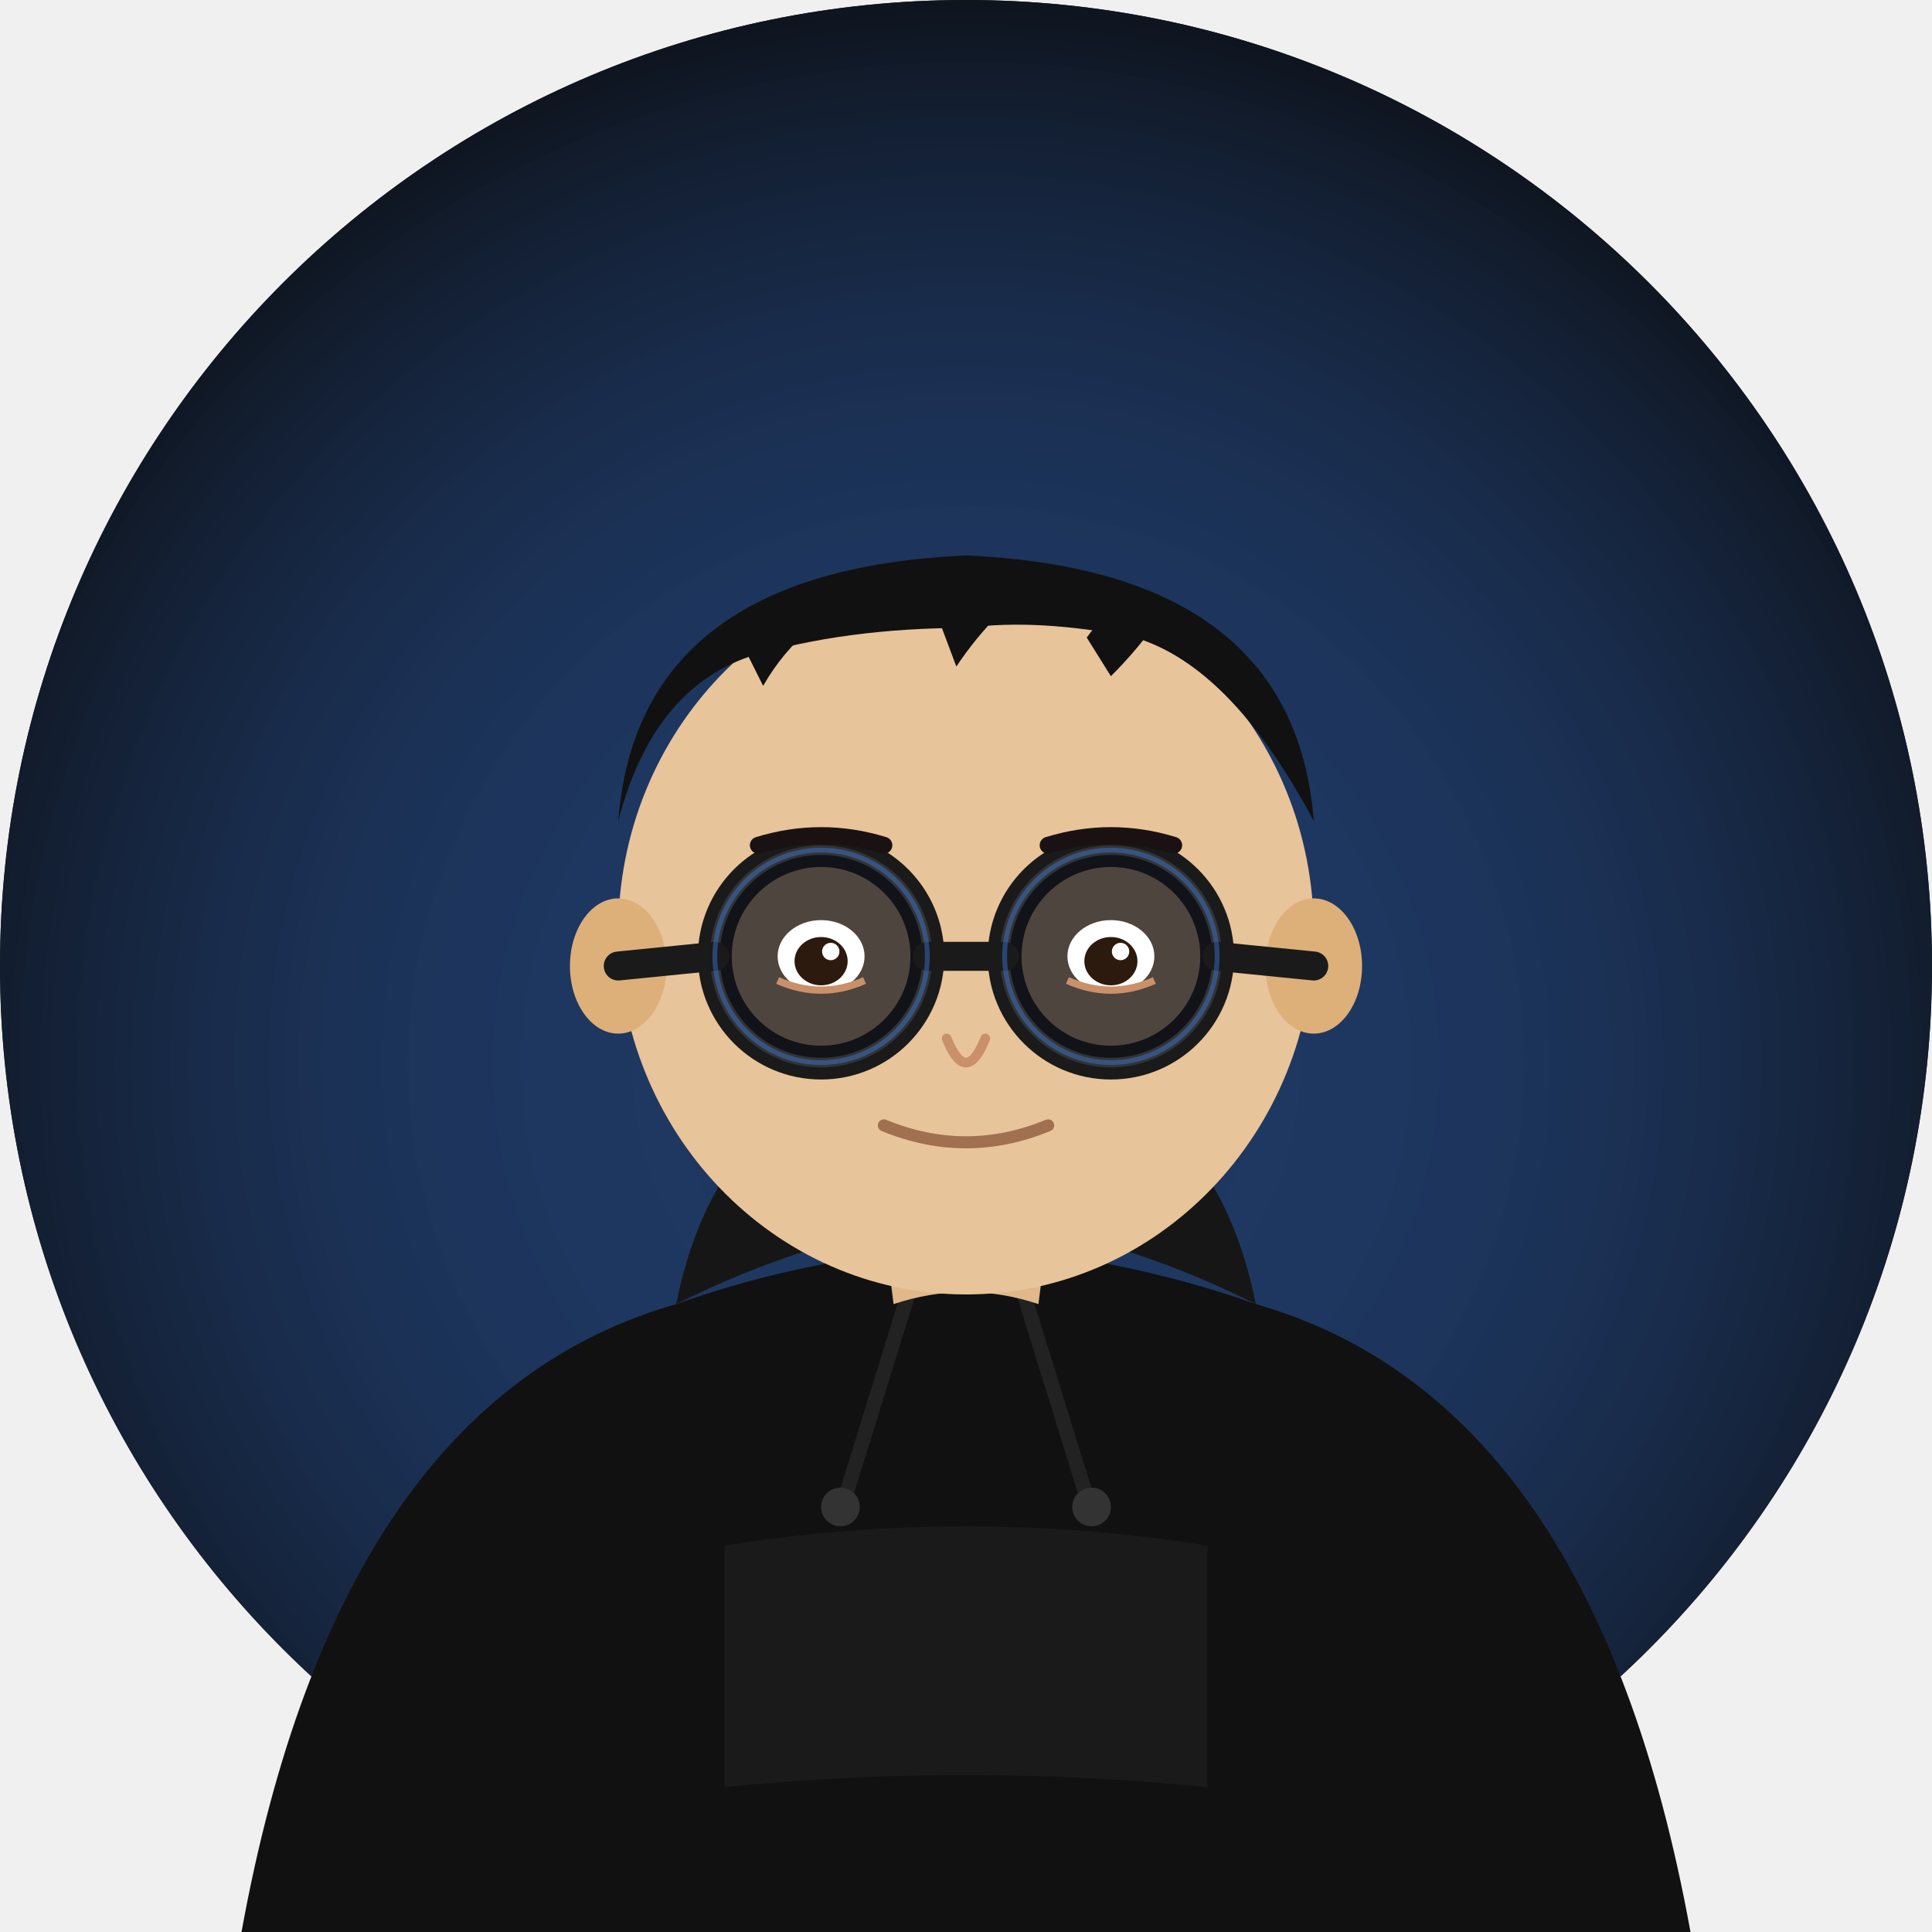
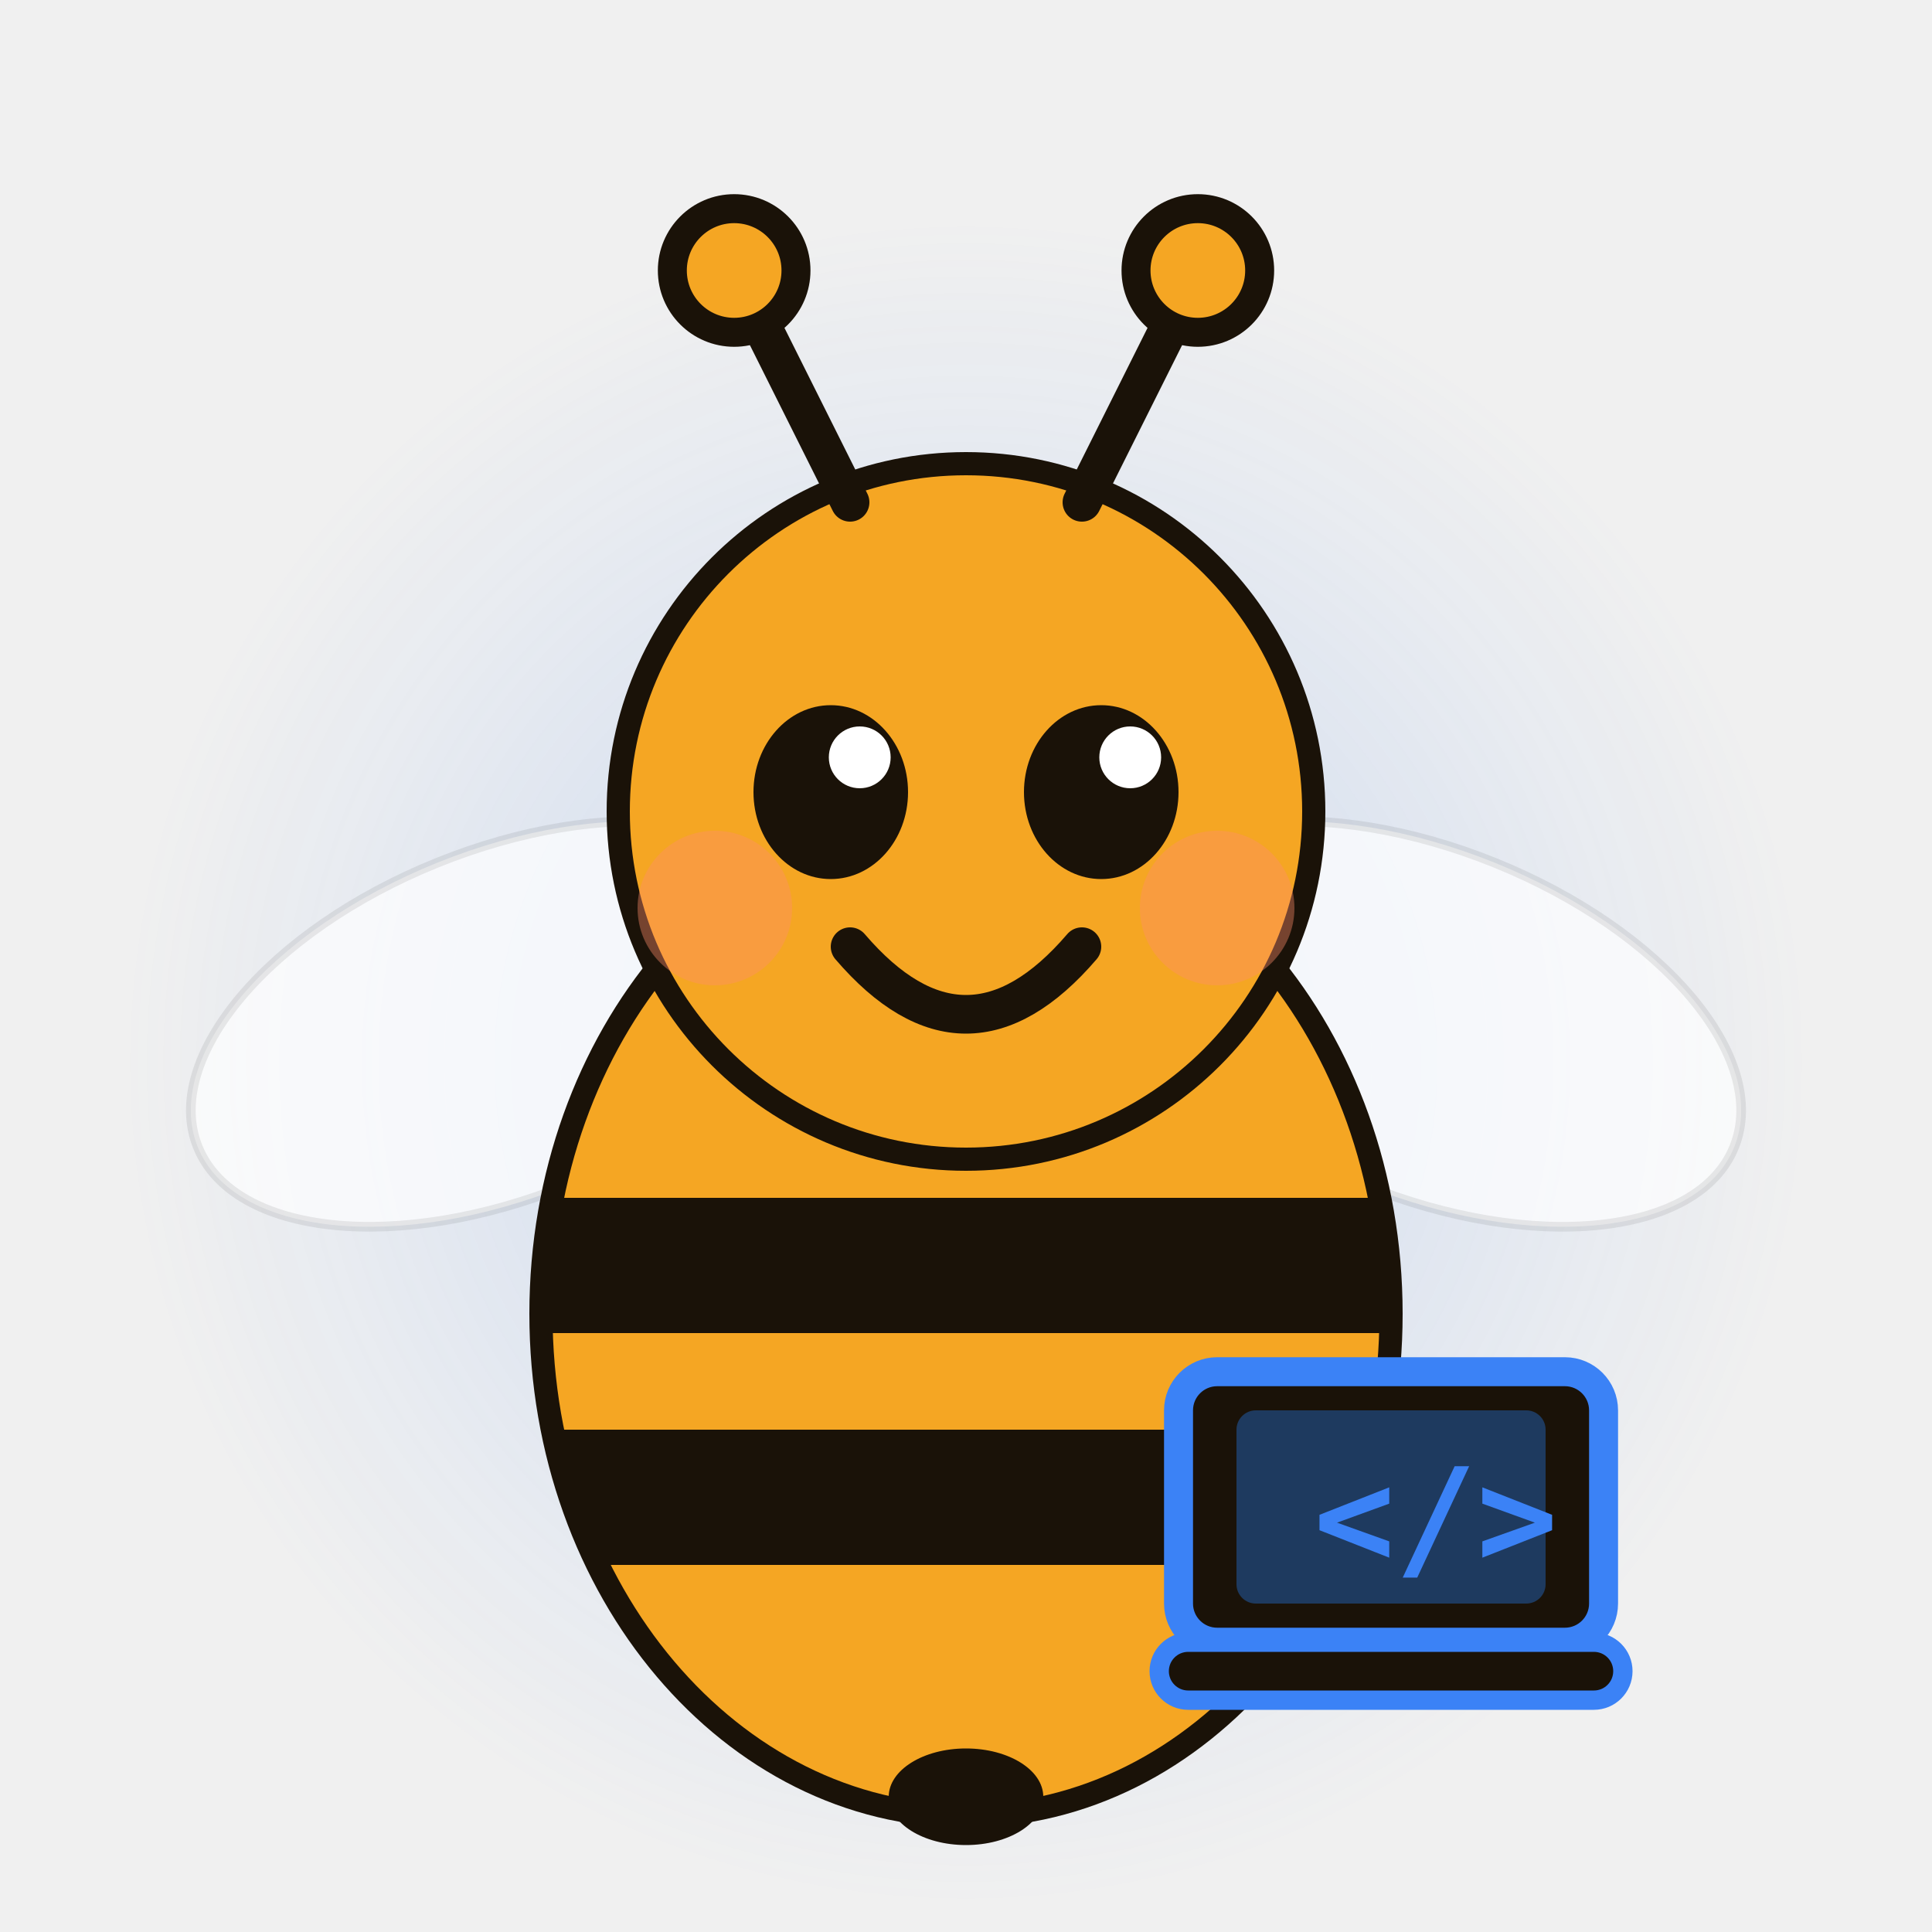
- <svg xmlns="http://www.w3.org/2000/svg" width="400" height="400" viewBox="0 0 400 400" fill="none">
+ <svg xmlns="http://www.w3.org/2000/svg" viewBox="0 0 100 100">
  <defs>
-     <radialGradient id="bg" cx="50%" cy="55%" r="60%">
-       <stop offset="0%" stop-color="#3B82F6" stop-opacity="0.3" />
-       <stop offset="100%" stop-color="#0A0A0A" stop-opacity="1" />
+     <clipPath id="bc">
+       <ellipse cx="50" cy="68" rx="22" ry="26" />
+     </clipPath>
+     <radialGradient id="glow" cx="50%" cy="50%" r="50%">
+       <stop offset="0%" stop-color="#3B82F6" stop-opacity="0.2" />
+       <stop offset="100%" stop-color="#3B82F6" stop-opacity="0" />
    </radialGradient>
  </defs>
-   <circle cx="200" cy="200" r="200" fill="#0F0F0F" />
-   <circle cx="200" cy="200" r="200" fill="url(#bg)" />
-   <path d="M50 400 Q70 290 140 270 Q168 260 200 258 Q232 260 260 270 Q330 290 350 400Z" fill="#111" />
-   <path d="M150 320 Q200 312 250 320 L250 370 Q200 365 150 370Z" fill="#1A1A1A" />
-   <line x1="188" y1="268" x2="175" y2="310" stroke="#222" stroke-width="3" />
-   <line x1="212" y1="268" x2="225" y2="310" stroke="#222" stroke-width="3" />
-   <circle cx="174" cy="312" r="4" fill="#333" />
-   <circle cx="226" cy="312" r="4" fill="#333" />
-   <path d="M140 270 Q150 220 200 218 Q250 220 260 270 Q230 255 200 252 Q170 255 140 270Z" fill="#161616" />
-   <path d="M183 254 Q200 248 217 254 L215 270 Q200 265 185 270Z" fill="#E0B88A" />
-   <ellipse cx="200" cy="193" rx="72" ry="75" fill="#E8C49A" />
-   <ellipse cx="128" cy="200" rx="10" ry="14" fill="#DDB07A" />
-   <ellipse cx="272" cy="200" rx="10" ry="14" fill="#DDB07A" />
-   <path d="M128 170 Q132 118 200 115 Q268 118 272 170 Q255 138 235 132 Q215 128 200 130 Q175 130 155 136 Q135 143 128 170Z" fill="#111" />
-   <path d="M155 136 Q160 125 168 130 Q162 135 158 142Z" fill="#111" />
-   <path d="M225 132 Q232 122 240 128 Q236 134 230 140Z" fill="#111" />
-   <path d="M195 130 Q200 120 207 127 Q202 132 198 138Z" fill="#111" />
-   <circle cx="170" cy="198" r="22" stroke="#1A1A1A" stroke-width="7" fill="none" />
-   <circle cx="170" cy="198" r="22" stroke="#333" stroke-width="2" fill="#0D1117" fill-opacity="0.7" />
-   <circle cx="230" cy="198" r="22" stroke="#1A1A1A" stroke-width="7" fill="none" />
-   <circle cx="230" cy="198" r="22" stroke="#333" stroke-width="2" fill="#0D1117" fill-opacity="0.7" />
-   <path d="M192 198 L208 198" stroke="#1A1A1A" stroke-width="6" stroke-linecap="round" />
-   <line x1="148" y1="198" x2="128" y2="200" stroke="#1A1A1A" stroke-width="6" stroke-linecap="round" />
-   <line x1="252" y1="198" x2="272" y2="200" stroke="#1A1A1A" stroke-width="6" stroke-linecap="round" />
-   <ellipse cx="170" cy="198" rx="9" ry="7.5" fill="#fff" />
-   <ellipse cx="170" cy="199" rx="5.5" ry="5" fill="#2C1A0E" />
-   <circle cx="172" cy="197" r="1.8" fill="#fff" />
-   <path d="M161 203 Q170 207 179 203" stroke="#C9906A" stroke-width="1.5" fill="none" />
-   <ellipse cx="230" cy="198" rx="9" ry="7.5" fill="#fff" />
-   <ellipse cx="230" cy="199" rx="5.5" ry="5" fill="#2C1A0E" />
-   <circle cx="232" cy="197" r="1.8" fill="#fff" />
-   <path d="M221 203 Q230 207 239 203" stroke="#C9906A" stroke-width="1.5" fill="none" />
-   <path d="M157 175 Q170 171 183 175" stroke="#1A1212" stroke-width="3.5" stroke-linecap="round" fill="none" />
-   <path d="M217 175 Q230 171 243 175" stroke="#1A1212" stroke-width="3.5" stroke-linecap="round" fill="none" />
-   <path d="M196 215 Q200 225 204 215" stroke="#C9906A" stroke-width="2" fill="none" stroke-linecap="round" />
-   <path d="M183 233 Q200 240 217 233" stroke="#A07050" stroke-width="2.5" fill="none" stroke-linecap="round" />
-   <circle cx="170" cy="198" r="22" stroke="#3B82F6" stroke-width="1" fill="none" opacity="0.4" />
-   <circle cx="230" cy="198" r="22" stroke="#3B82F6" stroke-width="1" fill="none" opacity="0.4" />
+   <circle cx="50" cy="55" r="44" fill="url(#glow)" />
+   <ellipse cx="26" cy="53" rx="17" ry="9" fill="rgba(255,255,255,0.7)" transform="rotate(-22,26,53)" />
+   <ellipse cx="74" cy="53" rx="17" ry="9" fill="rgba(255,255,255,0.7)" transform="rotate(22,74,53)" />
+   <ellipse cx="26" cy="53" rx="17" ry="9" fill="none" stroke="rgba(0,0,0,0.08)" stroke-width="0.5" transform="rotate(-22,26,53)" />
+   <ellipse cx="74" cy="53" rx="17" ry="9" fill="none" stroke="rgba(0,0,0,0.08)" stroke-width="0.5" transform="rotate(22,74,53)" />
+   <ellipse cx="50" cy="68" rx="22" ry="26" fill="#F5A623" />
+   <ellipse cx="50" cy="68" rx="22" ry="26" fill="none" stroke="#1A1208" stroke-width="1.2" />
+   <rect x="28" y="62" width="44" height="7" fill="#1A1208" clip-path="url(#bc)" />
+   <rect x="28" y="74" width="44" height="7" fill="#1A1208" clip-path="url(#bc)" />
+   <ellipse cx="50" cy="93" rx="4" ry="2.5" fill="#1A1208" />
+   <circle cx="50" cy="42" r="18" fill="#F5A623" />
+   <circle cx="50" cy="42" r="18" fill="none" stroke="#1A1208" stroke-width="1.2" />
+   <line x1="44" y1="26" x2="39" y2="16" stroke="#1A1208" stroke-width="2" stroke-linecap="round" />
+   <circle cx="38" cy="14" r="3.2" fill="#F5A623" stroke="#1A1208" stroke-width="1.5" />
+   <line x1="56" y1="26" x2="61" y2="16" stroke="#1A1208" stroke-width="2" stroke-linecap="round" />
+   <circle cx="62" cy="14" r="3.2" fill="#F5A623" stroke="#1A1208" stroke-width="1.5" />
+   <ellipse cx="43" cy="41" rx="4" ry="4.5" fill="#1A1208" />
+   <ellipse cx="57" cy="41" rx="4" ry="4.5" fill="#1A1208" />
+   <circle cx="44.5" cy="39.2" r="1.6" fill="white" />
+   <circle cx="58.5" cy="39.2" r="1.6" fill="white" />
+   <path d="M44 49 Q50 56 56 49" stroke="#1A1208" stroke-width="2" fill="none" stroke-linecap="round" />
+   <circle cx="37" cy="47" r="4" fill="#FF8C69" opacity="0.4" />
+   <circle cx="63" cy="47" r="4" fill="#FF8C69" opacity="0.4" />
+   <g transform="translate(72,80)">
+     <rect x="-11" y="-9" width="22" height="14" rx="2" fill="#1A1208" stroke="#3B82F6" stroke-width="1.5" />
+     <rect x="-8" y="-7" width="16" height="10" rx="1" fill="#1E3A5F" />
+     <rect x="-12" y="5" width="24" height="3" rx="1.5" fill="#1A1208" stroke="#3B82F6" stroke-width="1" />
+     <text x="-4" y="1" font-size="7" font-family="monospace" fill="#3B82F6" font-weight="bold">&lt;/&gt;</text>
+   </g>
</svg>
